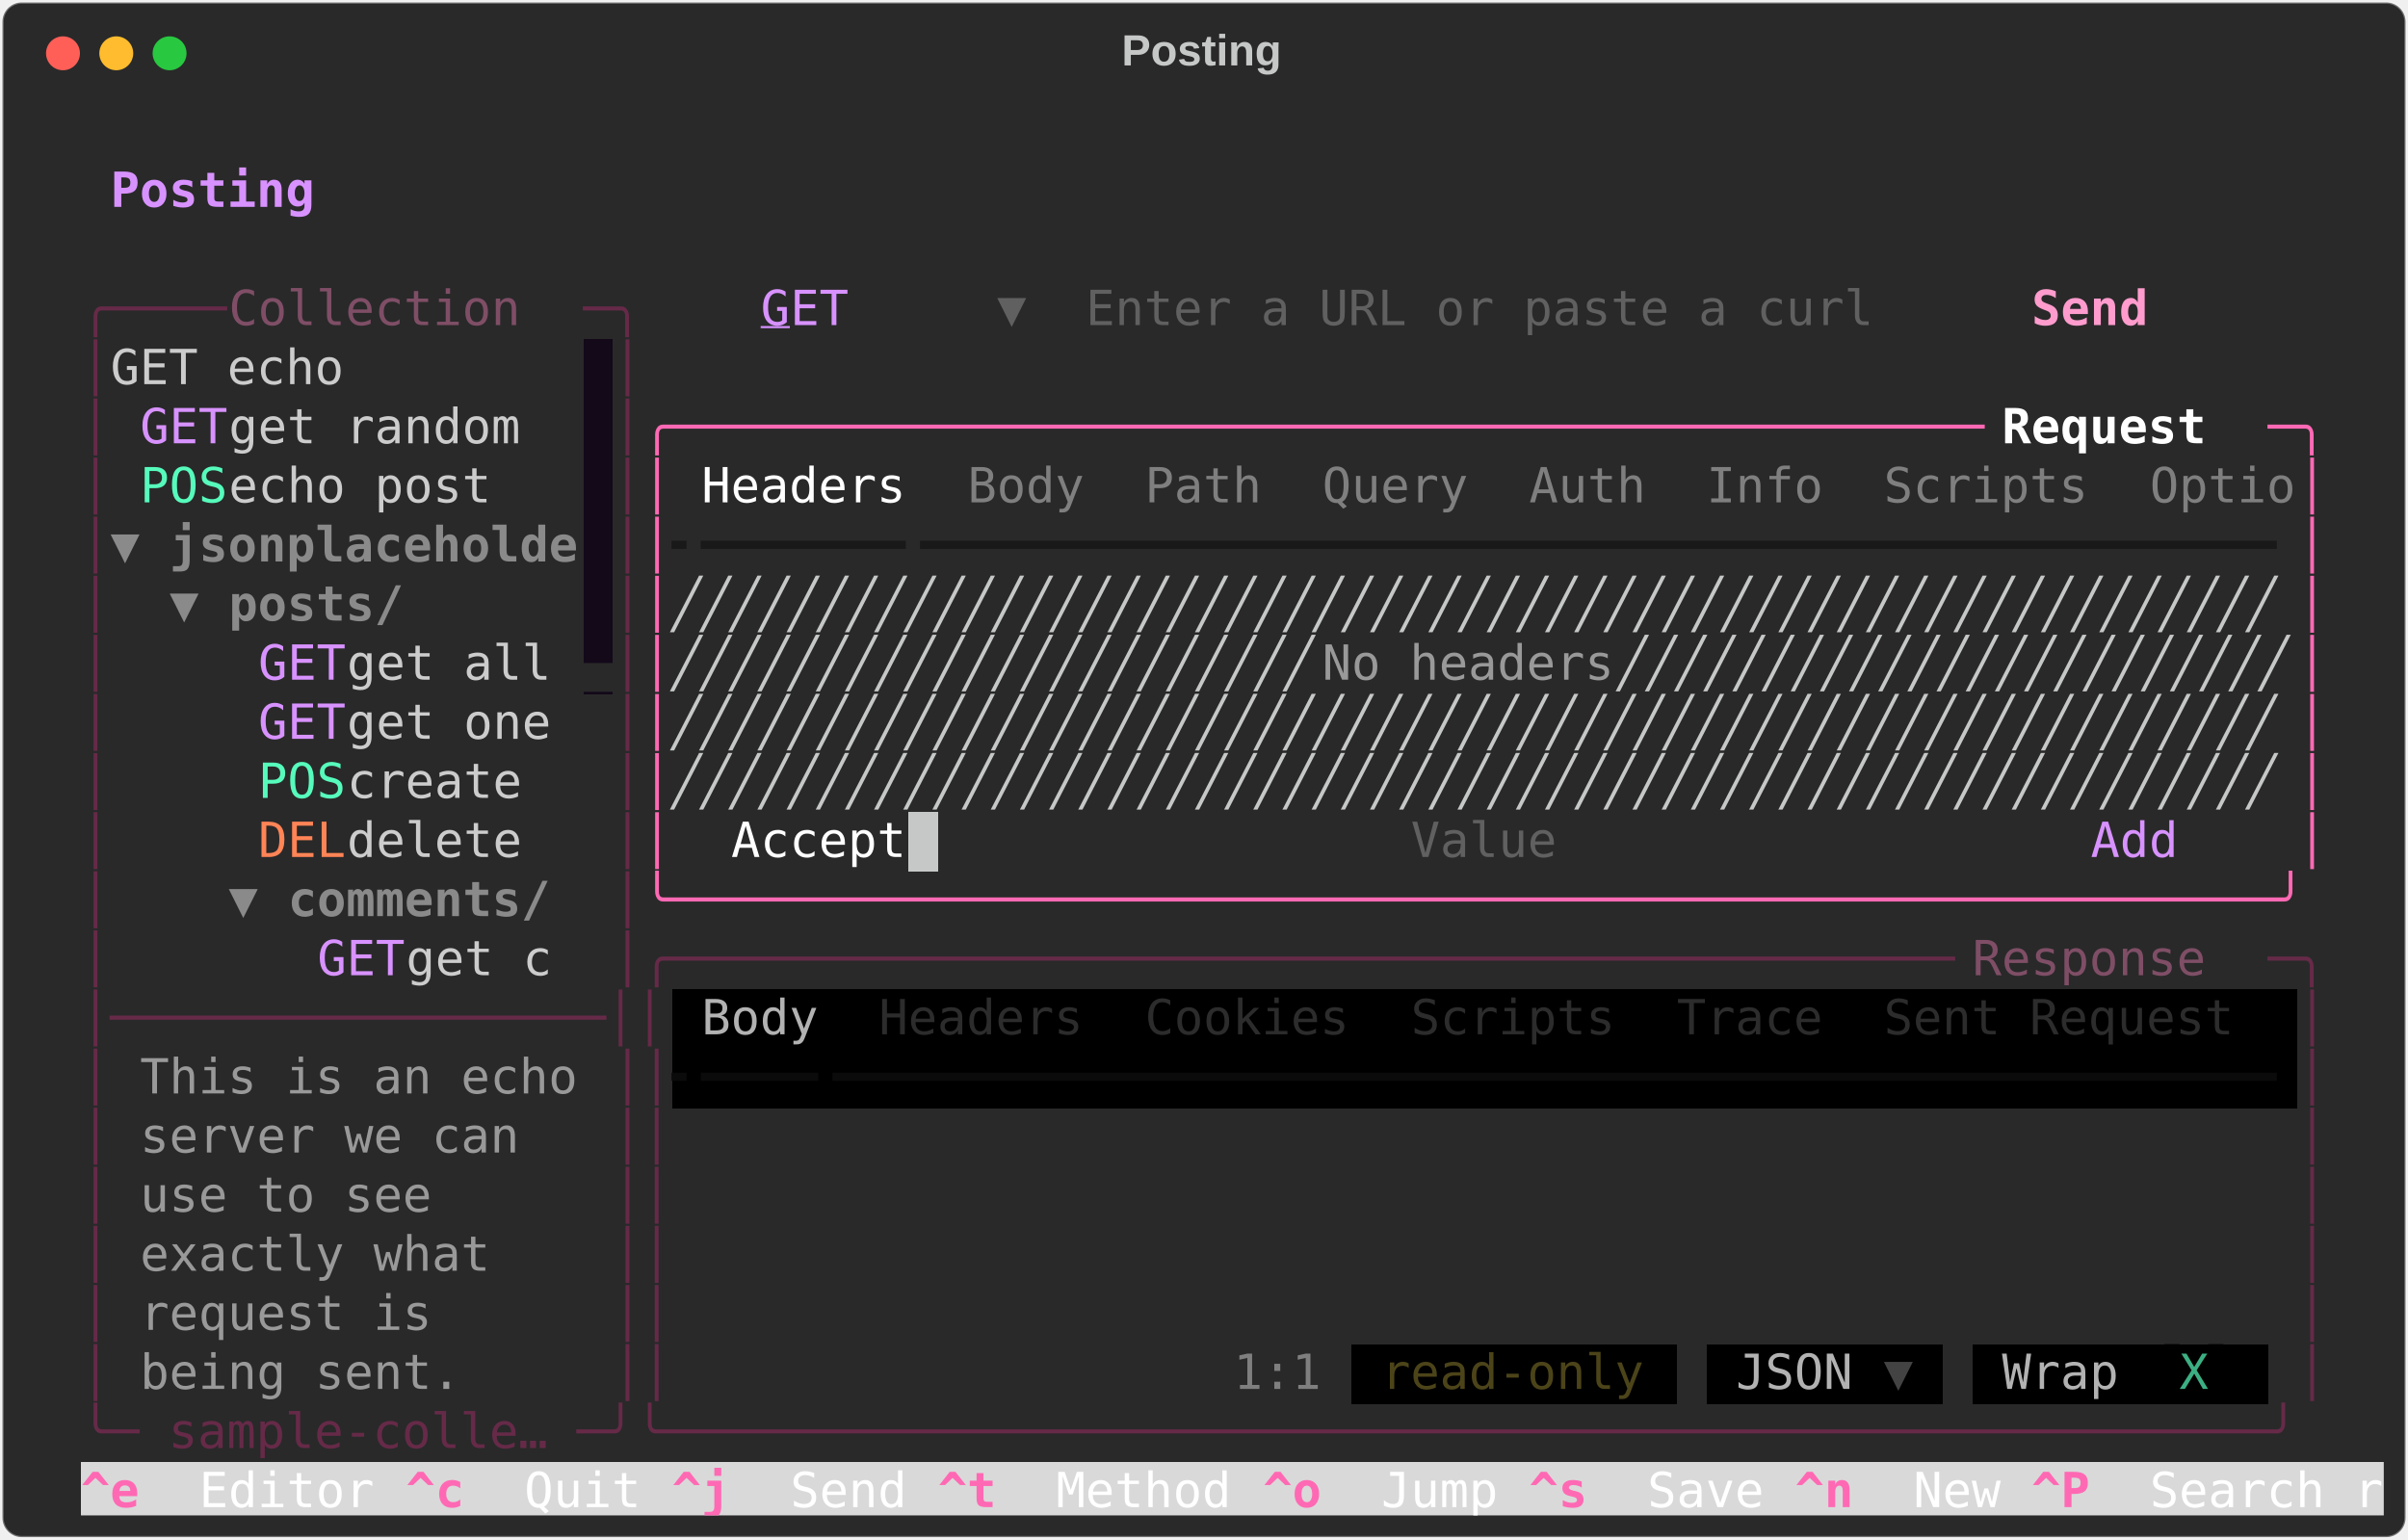
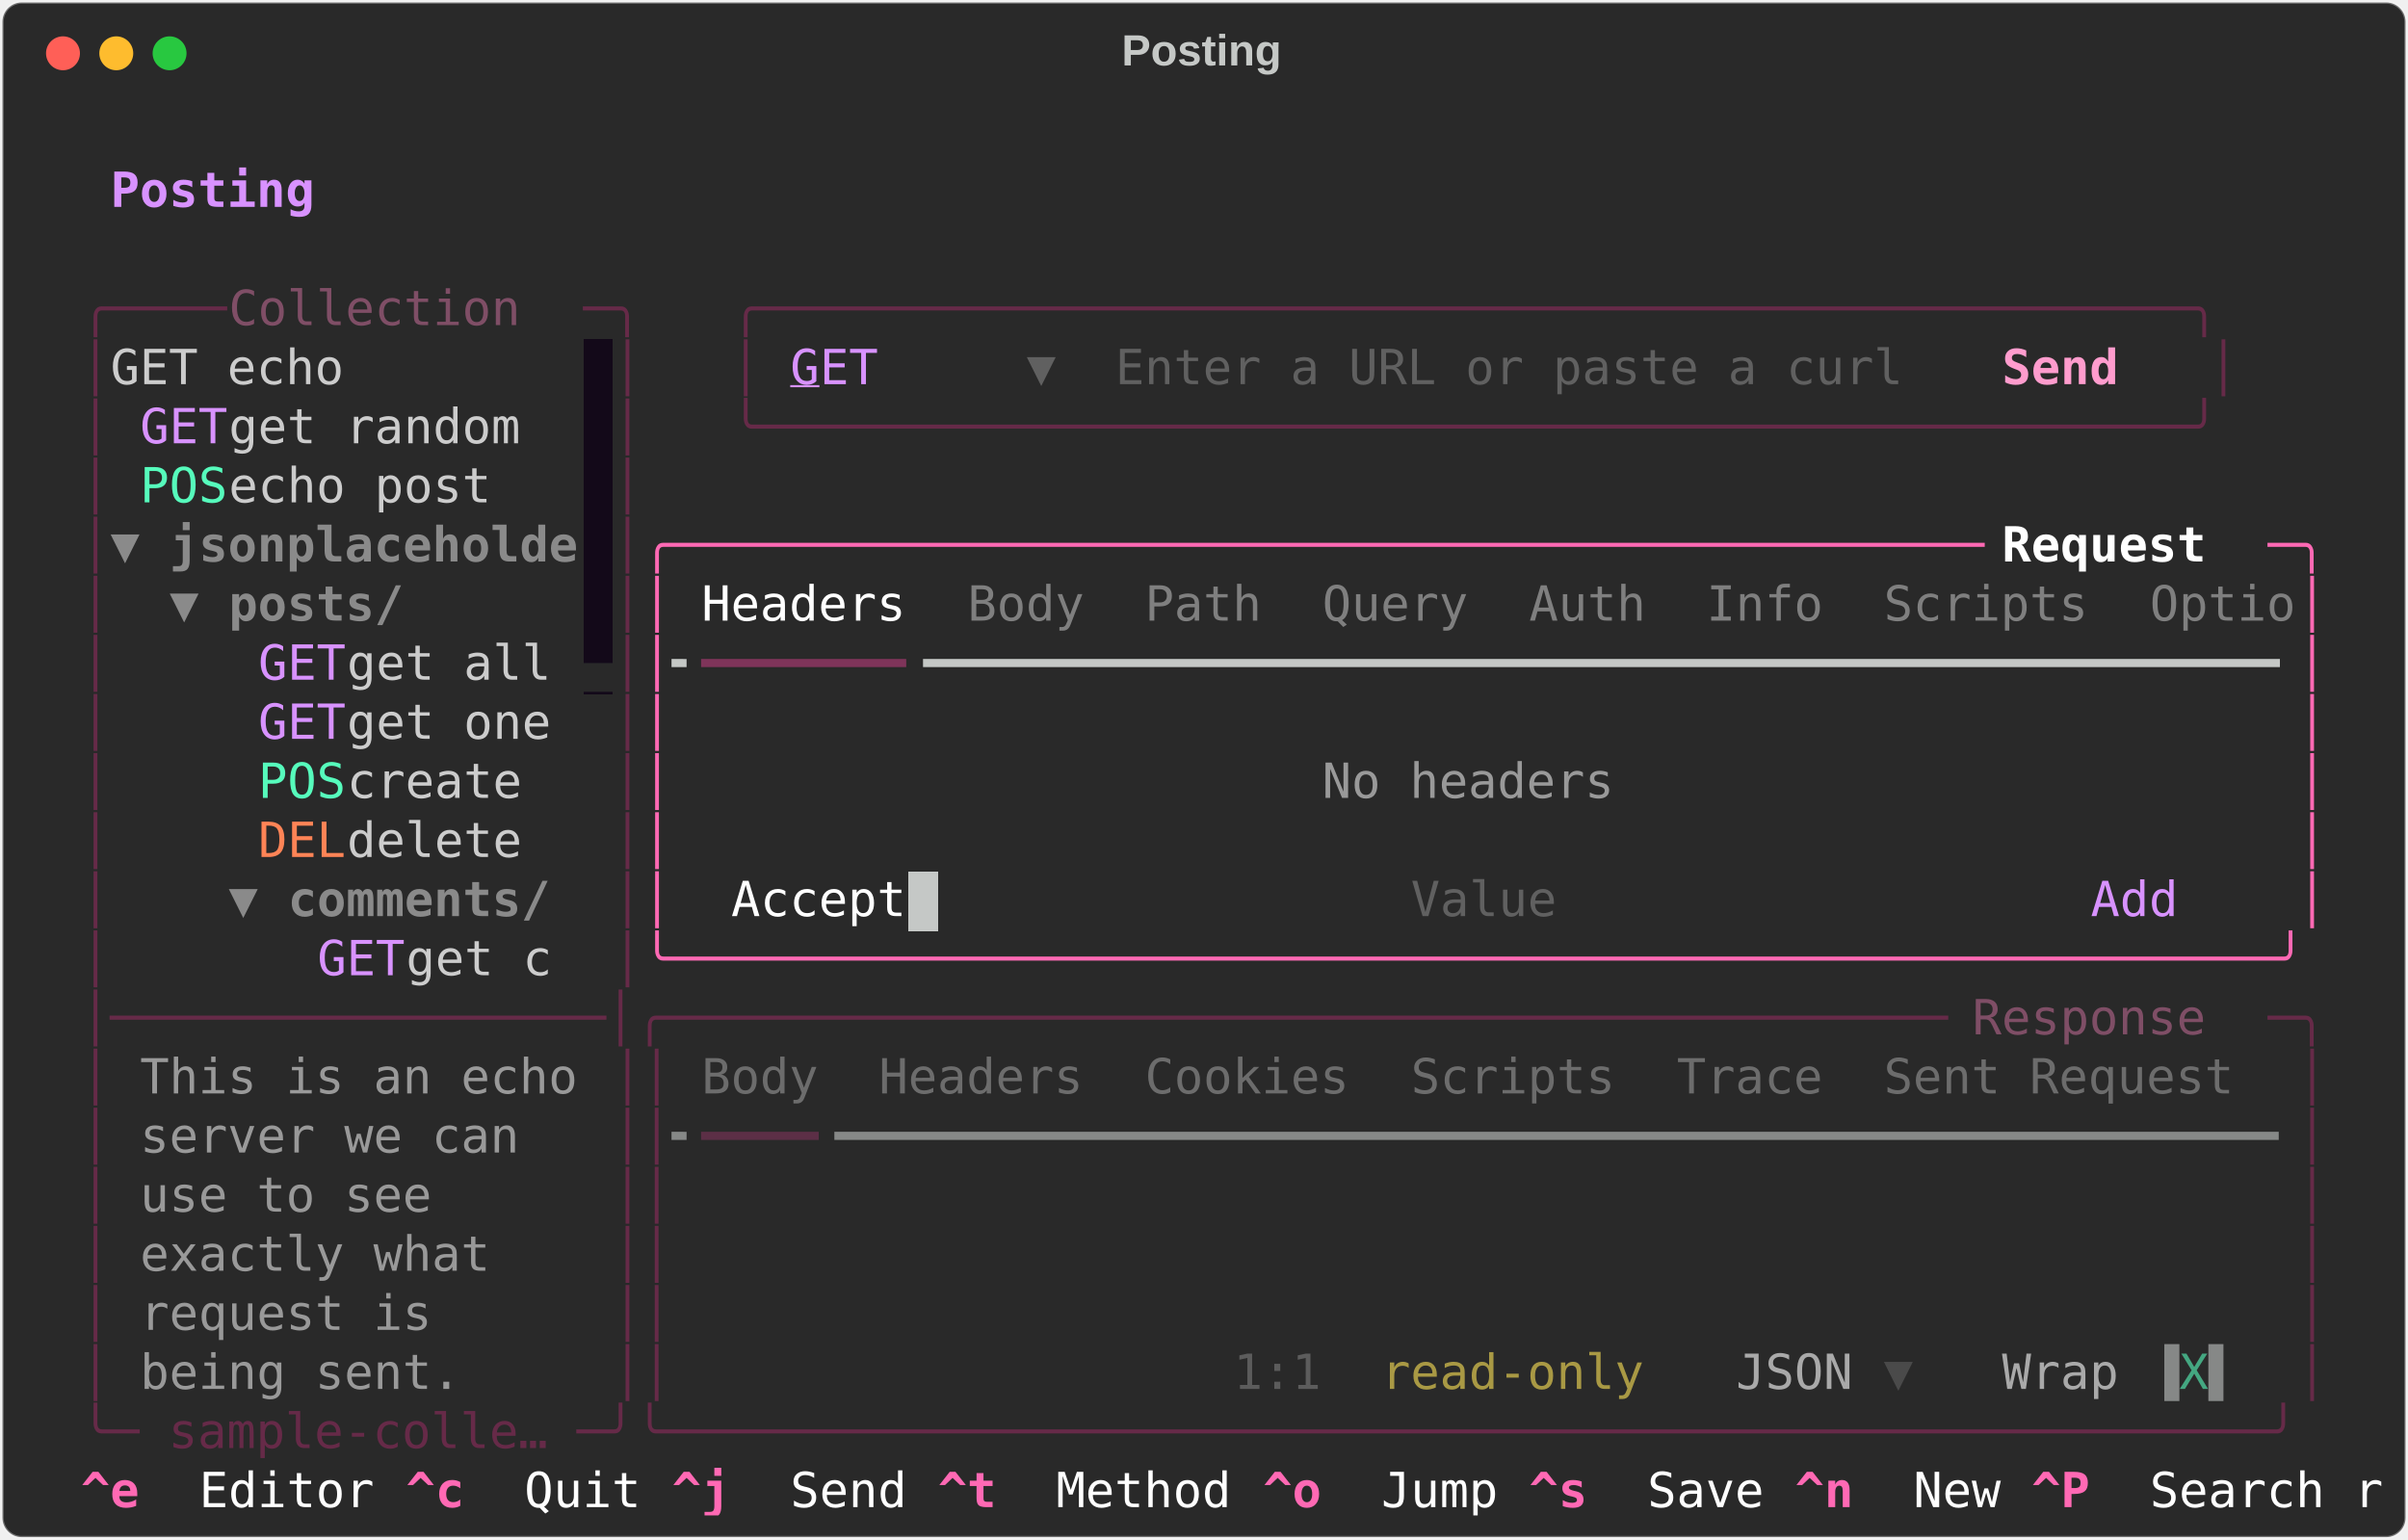
<svg xmlns="http://www.w3.org/2000/svg" class="rich-terminal" viewBox="0 0 994 635.6">
  <style>

    @font-face {
        font-family: "Fira Code";
        src: local("FiraCode-Regular"),
                url("https://cdnjs.cloudflare.com/ajax/libs/firacode/6.2.0/woff2/FiraCode-Regular.woff2") format("woff2"),
                url("https://cdnjs.cloudflare.com/ajax/libs/firacode/6.2.0/woff/FiraCode-Regular.woff") format("woff");
        font-style: normal;
        font-weight: 400;
    }
    @font-face {
        font-family: "Fira Code";
        src: local("FiraCode-Bold"),
                url("https://cdnjs.cloudflare.com/ajax/libs/firacode/6.2.0/woff2/FiraCode-Bold.woff2") format("woff2"),
                url("https://cdnjs.cloudflare.com/ajax/libs/firacode/6.2.0/woff/FiraCode-Bold.woff") format("woff");
        font-style: bold;
        font-weight: 700;
    }

    .terminal-matrix {
        font-family: Fira Code, monospace;
        font-size: 20px;
        line-height: 24.4px;
        font-variant-east-asian: full-width;
    }

    .terminal-title {
        font-size: 18px;
        font-weight: bold;
        font-family: arial;
    }

    .terminal-r1 { fill: #c5c8c6 }
.terminal-r2 { fill: #d892ff;font-weight: bold }
.terminal-r3 { fill: #662a48 }
.terminal-r4 { fill: #7f4e66 }
- .terminal-r5 { fill: #d892ff;text-decoration: underline; }
- .terminal-r6 { fill: #d892ff }
- .terminal-r7 { fill: #606060 }
- .terminal-r8 { fill: #ffffff }
- .terminal-r9 { fill: #ff9ccd;font-weight: bold }
- .terminal-r10 { fill: #cccccc }
- .terminal-r11 { fill: #292929 }
+ .terminal-r5 { fill: #cccccc }
+ .terminal-r6 { fill: #292929 }
+ .terminal-r7 { fill: #d892ff;text-decoration: underline; }
+ .terminal-r8 { fill: #d892ff }
+ .terminal-r9 { fill: #606060 }
+ .terminal-r10 { fill: #ff9ccd;font-weight: bold }
+ .terminal-r11 { fill: #56fbbc }
.terminal-r12 { fill: #999999 }
- .terminal-r13 { fill: #ff69b4 }
- .terminal-r14 { fill: #ffffff;font-weight: bold }
- .terminal-r15 { fill: #56fbbc }
- .terminal-r16 { fill: #7f7f7f }
- .terminal-r17 { fill: #8a8a8a }
- .terminal-r18 { fill: #8a8a8a;font-weight: bold }
- .terminal-r19 { fill: #191919 }
+ .terminal-r13 { fill: #8a8a8a }
+ .terminal-r14 { fill: #8a8a8a;font-weight: bold }
+ .terminal-r15 { fill: #ff69b4 }
+ .terminal-r16 { fill: #ffffff;font-weight: bold }
+ .terminal-r17 { fill: #ffffff }
+ .terminal-r18 { fill: #7f7f7f }
+ .terminal-r19 { fill: #7f345a }
.terminal-r20 { fill: #ff8456 }
- .terminal-r21 { fill: #b2b2b2 }
- .terminal-r22 { fill: #2c2c2c }
- .terminal-r23 { fill: #0b0b0b }
- .terminal-r24 { fill: #4c4419 }
- .terminal-r25 { fill: #434343 }
- .terminal-r26 { fill: #000000 }
- .terminal-r27 { fill: #3caf83 }
- .terminal-r28 { fill: #ff69b4;font-weight: bold }
+ .terminal-r21 { fill: #6c6c6c }
+ .terminal-r22 { fill: #868887 }
+ .terminal-r23 { fill: #5c2f46 }
+ .terminal-r24 { fill: #5c5c5c }
+ .terminal-r25 { fill: #a99944 }
+ .terminal-r26 { fill: #a9a9a9 }
+ .terminal-r27 { fill: #4a4a4a }
+ .terminal-r28 { fill: #44a781 }
+ .terminal-r29 { fill: #ff69b4;font-weight: bold }
    </style>
  <defs>
    <clipPath id="terminal-clip-terminal">
      <rect x="0" y="0" width="975.0" height="584.6" />
    </clipPath>
    <clipPath id="terminal-line-0">
      <rect x="0" y="1.5" width="976" height="24.65" />
    </clipPath>
    <clipPath id="terminal-line-1">
      <rect x="0" y="25.9" width="976" height="24.65" />
    </clipPath>
    <clipPath id="terminal-line-2">
      <rect x="0" y="50.3" width="976" height="24.65" />
    </clipPath>
    <clipPath id="terminal-line-3">
      <rect x="0" y="74.7" width="976" height="24.65" />
    </clipPath>
    <clipPath id="terminal-line-4">
      <rect x="0" y="99.1" width="976" height="24.65" />
    </clipPath>
    <clipPath id="terminal-line-5">
      <rect x="0" y="123.5" width="976" height="24.65" />
    </clipPath>
    <clipPath id="terminal-line-6">
      <rect x="0" y="147.9" width="976" height="24.65" />
    </clipPath>
    <clipPath id="terminal-line-7">
      <rect x="0" y="172.3" width="976" height="24.65" />
    </clipPath>
    <clipPath id="terminal-line-8">
      <rect x="0" y="196.7" width="976" height="24.65" />
    </clipPath>
    <clipPath id="terminal-line-9">
      <rect x="0" y="221.1" width="976" height="24.65" />
    </clipPath>
    <clipPath id="terminal-line-10">
      <rect x="0" y="245.5" width="976" height="24.65" />
    </clipPath>
    <clipPath id="terminal-line-11">
      <rect x="0" y="269.9" width="976" height="24.65" />
    </clipPath>
    <clipPath id="terminal-line-12">
      <rect x="0" y="294.3" width="976" height="24.65" />
    </clipPath>
    <clipPath id="terminal-line-13">
      <rect x="0" y="318.7" width="976" height="24.65" />
    </clipPath>
    <clipPath id="terminal-line-14">
      <rect x="0" y="343.1" width="976" height="24.65" />
    </clipPath>
    <clipPath id="terminal-line-15">
      <rect x="0" y="367.5" width="976" height="24.65" />
    </clipPath>
    <clipPath id="terminal-line-16">
      <rect x="0" y="391.9" width="976" height="24.65" />
    </clipPath>
    <clipPath id="terminal-line-17">
      <rect x="0" y="416.3" width="976" height="24.65" />
    </clipPath>
    <clipPath id="terminal-line-18">
      <rect x="0" y="440.7" width="976" height="24.65" />
    </clipPath>
    <clipPath id="terminal-line-19">
      <rect x="0" y="465.1" width="976" height="24.65" />
    </clipPath>
    <clipPath id="terminal-line-20">
      <rect x="0" y="489.5" width="976" height="24.65" />
    </clipPath>
    <clipPath id="terminal-line-21">
      <rect x="0" y="513.9" width="976" height="24.65" />
    </clipPath>
    <clipPath id="terminal-line-22">
      <rect x="0" y="538.3" width="976" height="24.65" />
    </clipPath>
  </defs>
  <rect fill="#292929" stroke="rgba(255,255,255,0.35)" stroke-width="1" x="1" y="1" width="992" height="633.6" rx="8" />
  <text class="terminal-title" fill="#c5c8c6" text-anchor="middle" x="496" y="27">Posting</text>
  <g transform="translate(26,22)">
    <circle cx="0" cy="0" r="7" fill="#ff5f57" />
    <circle cx="22" cy="0" r="7" fill="#febc2e" />
    <circle cx="44" cy="0" r="7" fill="#28c840" />
  </g>
  <g transform="translate(9, 41)" clip-path="url(#terminal-clip-terminal)">
    <rect fill="#130919" x="231.8" y="99.1" width="12.2" height="24.65" shape-rendering="crispEdges" />
    <rect fill="#130919" x="231.8" y="123.5" width="12.2" height="24.65" shape-rendering="crispEdges" />
    <rect fill="#130919" x="231.8" y="147.9" width="12.2" height="24.65" shape-rendering="crispEdges" />
    <rect fill="#130919" x="231.8" y="172.3" width="12.2" height="24.65" shape-rendering="crispEdges" />
    <rect fill="#130919" x="231.8" y="196.7" width="12.2" height="24.65" shape-rendering="crispEdges" />
    <rect fill="#130919" x="231.8" y="221.1" width="12.2" height="24.65" shape-rendering="crispEdges" />
-     <rect fill="#c5c8c6" x="366" y="294.3" width="12.2" height="24.65" shape-rendering="crispEdges" />
-     <rect fill="#000000" x="268.4" y="367.5" width="12.2" height="24.65" shape-rendering="crispEdges" />
-     <rect fill="#000000" x="280.6" y="367.5" width="48.8" height="24.65" shape-rendering="crispEdges" />
-     <rect fill="#000000" x="329.4" y="367.5" width="24.4" height="24.65" shape-rendering="crispEdges" />
-     <rect fill="#000000" x="353.8" y="367.5" width="85.4" height="24.65" shape-rendering="crispEdges" />
-     <rect fill="#000000" x="439.2" y="367.5" width="24.4" height="24.65" shape-rendering="crispEdges" />
-     <rect fill="#000000" x="463.6" y="367.5" width="85.4" height="24.65" shape-rendering="crispEdges" />
-     <rect fill="#000000" x="549" y="367.5" width="24.4" height="24.65" shape-rendering="crispEdges" />
-     <rect fill="#000000" x="573.4" y="367.5" width="85.4" height="24.65" shape-rendering="crispEdges" />
-     <rect fill="#000000" x="658.8" y="367.5" width="24.4" height="24.65" shape-rendering="crispEdges" />
-     <rect fill="#000000" x="683.2" y="367.5" width="61" height="24.65" shape-rendering="crispEdges" />
-     <rect fill="#000000" x="744.2" y="367.5" width="24.4" height="24.65" shape-rendering="crispEdges" />
-     <rect fill="#000000" x="768.6" y="367.5" width="146.4" height="24.65" shape-rendering="crispEdges" />
-     <rect fill="#000000" x="915" y="367.5" width="24.4" height="24.65" shape-rendering="crispEdges" />
-     <rect fill="#000000" x="268.4" y="391.9" width="671" height="24.65" shape-rendering="crispEdges" />
-     <rect fill="#000000" x="549" y="513.9" width="12.2" height="24.65" shape-rendering="crispEdges" />
-     <rect fill="#000000" x="561.2" y="513.9" width="109.8" height="24.65" shape-rendering="crispEdges" />
-     <rect fill="#000000" x="671" y="513.9" width="12.2" height="24.65" shape-rendering="crispEdges" />
-     <rect fill="#000000" x="695.4" y="513.9" width="12.2" height="24.65" shape-rendering="crispEdges" />
-     <rect fill="#000000" x="707.6" y="513.9" width="48.8" height="24.65" shape-rendering="crispEdges" />
-     <rect fill="#000000" x="756.4" y="513.9" width="12.2" height="24.65" shape-rendering="crispEdges" />
-     <rect fill="#000000" x="768.6" y="513.9" width="12.2" height="24.65" shape-rendering="crispEdges" />
-     <rect fill="#000000" x="780.8" y="513.9" width="12.2" height="24.65" shape-rendering="crispEdges" />
-     <rect fill="#000000" x="805.2" y="513.9" width="12.2" height="24.65" shape-rendering="crispEdges" />
-     <rect fill="#000000" x="817.4" y="513.9" width="48.8" height="24.65" shape-rendering="crispEdges" />
-     <rect fill="#000000" x="866.2" y="513.9" width="12.2" height="24.65" shape-rendering="crispEdges" />
-     <rect fill="#000000" x="878.4" y="513.9" width="12.2" height="24.65" shape-rendering="crispEdges" />
-     <rect fill="#000000" x="890.6" y="513.9" width="12.2" height="24.65" shape-rendering="crispEdges" />
-     <rect fill="#000000" x="902.8" y="513.9" width="12.2" height="24.65" shape-rendering="crispEdges" />
-     <rect fill="#000000" x="915" y="513.9" width="12.2" height="24.65" shape-rendering="crispEdges" />
-     <rect fill="#d9d9d9" x="24.4" y="562.7" width="48.8" height="24.65" shape-rendering="crispEdges" />
-     <rect fill="#d9d9d9" x="73.2" y="562.7" width="85.4" height="24.65" shape-rendering="crispEdges" />
-     <rect fill="#d9d9d9" x="158.6" y="562.7" width="48.8" height="24.65" shape-rendering="crispEdges" />
-     <rect fill="#d9d9d9" x="207.4" y="562.7" width="61" height="24.65" shape-rendering="crispEdges" />
-     <rect fill="#d9d9d9" x="268.4" y="562.7" width="48.8" height="24.65" shape-rendering="crispEdges" />
-     <rect fill="#d9d9d9" x="317.2" y="562.7" width="61" height="24.65" shape-rendering="crispEdges" />
-     <rect fill="#d9d9d9" x="378.2" y="562.7" width="48.8" height="24.65" shape-rendering="crispEdges" />
-     <rect fill="#d9d9d9" x="427" y="562.7" width="85.4" height="24.65" shape-rendering="crispEdges" />
-     <rect fill="#d9d9d9" x="512.4" y="562.7" width="48.8" height="24.65" shape-rendering="crispEdges" />
-     <rect fill="#d9d9d9" x="561.2" y="562.7" width="61" height="24.65" shape-rendering="crispEdges" />
-     <rect fill="#d9d9d9" x="622.2" y="562.7" width="48.8" height="24.65" shape-rendering="crispEdges" />
-     <rect fill="#d9d9d9" x="671" y="562.7" width="61" height="24.65" shape-rendering="crispEdges" />
-     <rect fill="#d9d9d9" x="732" y="562.7" width="48.8" height="24.65" shape-rendering="crispEdges" />
-     <rect fill="#d9d9d9" x="780.8" y="562.7" width="48.8" height="24.65" shape-rendering="crispEdges" />
-     <rect fill="#d9d9d9" x="829.6" y="562.7" width="48.8" height="24.65" shape-rendering="crispEdges" />
-     <rect fill="#d9d9d9" x="878.4" y="562.7" width="97.6" height="24.65" shape-rendering="crispEdges" />
+     <rect fill="#c5c8c6" x="366" y="318.7" width="12.2" height="24.65" shape-rendering="crispEdges" />
    <g class="terminal-matrix">
      <text class="terminal-r1" x="976" y="20" textLength="12.2" clip-path="url(#terminal-line-0)">
</text>
      <text class="terminal-r2" x="36.6" y="44.4" textLength="85.4" clip-path="url(#terminal-line-1)">Posting</text>
      <text class="terminal-r1" x="976" y="44.4" textLength="12.2" clip-path="url(#terminal-line-1)">
</text>
      <text class="terminal-r1" x="976" y="68.8" textLength="12.2" clip-path="url(#terminal-line-2)">
</text>
      <text class="terminal-r3" x="24.4" y="93.2" textLength="61" clip-path="url(#terminal-line-3)">╭────</text>
      <text class="terminal-r4" x="85.4" y="93.2" textLength="146.4" clip-path="url(#terminal-line-3)"> Collection </text>
      <text class="terminal-r3" x="231.8" y="93.2" textLength="24.4" clip-path="url(#terminal-line-3)">─╮</text>
-       <text class="terminal-r5" x="305" y="93.2" textLength="12.2" clip-path="url(#terminal-line-3)">G</text>
-       <text class="terminal-r6" x="317.2" y="93.2" textLength="24.4" clip-path="url(#terminal-line-3)">ET</text>
-       <text class="terminal-r7" x="402.6" y="93.2" textLength="12.2" clip-path="url(#terminal-line-3)">▼</text>
-       <text class="terminal-r7" x="439.2" y="93.2" textLength="341.6" clip-path="url(#terminal-line-3)">Enter a URL or paste a curl </text>
-       <text class="terminal-r9" x="829.6" y="93.2" textLength="73.2" clip-path="url(#terminal-line-3)"> Send </text>
+       <text class="terminal-r3" x="292.8" y="93.2" textLength="622.2" clip-path="url(#terminal-line-3)">╭─────────────────────────────────────────────────╮</text>
      <text class="terminal-r1" x="976" y="93.2" textLength="12.2" clip-path="url(#terminal-line-3)">
</text>
      <text class="terminal-r3" x="24.4" y="117.6" textLength="12.2" clip-path="url(#terminal-line-4)">│</text>
-       <text class="terminal-r10" x="36.6" y="117.6" textLength="109.8" clip-path="url(#terminal-line-4)"> GET echo</text>
+       <text class="terminal-r5" x="36.6" y="117.6" textLength="109.8" clip-path="url(#terminal-line-4)"> GET echo</text>
      <text class="terminal-r3" x="244" y="117.6" textLength="12.2" clip-path="url(#terminal-line-4)">│</text>
+       <text class="terminal-r3" x="292.8" y="117.6" textLength="12.2" clip-path="url(#terminal-line-4)">│</text>
+       <text class="terminal-r7" x="317.2" y="117.6" textLength="12.2" clip-path="url(#terminal-line-4)">G</text>
+       <text class="terminal-r8" x="329.4" y="117.6" textLength="24.4" clip-path="url(#terminal-line-4)">ET</text>
+       <text class="terminal-r9" x="414.8" y="117.6" textLength="12.2" clip-path="url(#terminal-line-4)">▼</text>
+       <text class="terminal-r9" x="451.4" y="117.6" textLength="341.6" clip-path="url(#terminal-line-4)">Enter a URL or paste a curl </text>
+       <text class="terminal-r10" x="817.4" y="117.6" textLength="73.2" clip-path="url(#terminal-line-4)"> Send </text>
+       <text class="terminal-r3" x="902.8" y="117.6" textLength="12.2" clip-path="url(#terminal-line-4)">│</text>
      <text class="terminal-r1" x="976" y="117.6" textLength="12.2" clip-path="url(#terminal-line-4)">
</text>
      <text class="terminal-r3" x="24.4" y="142" textLength="12.2" clip-path="url(#terminal-line-5)">│</text>
-       <text class="terminal-r6" x="48.8" y="142" textLength="36.6" clip-path="url(#terminal-line-5)">GET</text>
-       <text class="terminal-r10" x="85.4" y="142" textLength="146.4" clip-path="url(#terminal-line-5)"> get random </text>
+       <text class="terminal-r8" x="48.8" y="142" textLength="36.6" clip-path="url(#terminal-line-5)">GET</text>
+       <text class="terminal-r5" x="85.4" y="142" textLength="146.4" clip-path="url(#terminal-line-5)"> get random </text>
      <text class="terminal-r3" x="244" y="142" textLength="12.2" clip-path="url(#terminal-line-5)">│</text>
-       <text class="terminal-r13" x="256.2" y="142" textLength="561.2" clip-path="url(#terminal-line-5)">╭─────────────────────────────────────────────</text>
-       <text class="terminal-r14" x="817.4" y="142" textLength="109.8" clip-path="url(#terminal-line-5)"> Request </text>
-       <text class="terminal-r13" x="927.2" y="142" textLength="24.4" clip-path="url(#terminal-line-5)">─╮</text>
+       <text class="terminal-r3" x="292.8" y="142" textLength="622.2" clip-path="url(#terminal-line-5)">╰─────────────────────────────────────────────────╯</text>
      <text class="terminal-r1" x="976" y="142" textLength="12.2" clip-path="url(#terminal-line-5)">
</text>
      <text class="terminal-r3" x="24.4" y="166.4" textLength="12.2" clip-path="url(#terminal-line-6)">│</text>
-       <text class="terminal-r15" x="48.8" y="166.4" textLength="36.6" clip-path="url(#terminal-line-6)">POS</text>
-       <text class="terminal-r10" x="85.4" y="166.4" textLength="122" clip-path="url(#terminal-line-6)"> echo post</text>
+       <text class="terminal-r11" x="48.8" y="166.4" textLength="36.6" clip-path="url(#terminal-line-6)">POS</text>
+       <text class="terminal-r5" x="85.4" y="166.4" textLength="122" clip-path="url(#terminal-line-6)"> echo post</text>
      <text class="terminal-r3" x="244" y="166.4" textLength="12.2" clip-path="url(#terminal-line-6)">│</text>
-       <text class="terminal-r13" x="256.2" y="166.4" textLength="12.2" clip-path="url(#terminal-line-6)">│</text>
-       <text class="terminal-r8" x="280.6" y="166.4" textLength="85.4" clip-path="url(#terminal-line-6)">Headers</text>
-       <text class="terminal-r16" x="390.4" y="166.4" textLength="48.8" clip-path="url(#terminal-line-6)">Body</text>
-       <text class="terminal-r16" x="463.6" y="166.4" textLength="48.8" clip-path="url(#terminal-line-6)">Path</text>
-       <text class="terminal-r16" x="536.8" y="166.4" textLength="61" clip-path="url(#terminal-line-6)">Query</text>
-       <text class="terminal-r16" x="622.2" y="166.4" textLength="48.8" clip-path="url(#terminal-line-6)">Auth</text>
-       <text class="terminal-r16" x="695.4" y="166.4" textLength="48.8" clip-path="url(#terminal-line-6)">Info</text>
-       <text class="terminal-r16" x="768.6" y="166.4" textLength="85.4" clip-path="url(#terminal-line-6)">Scripts</text>
-       <text class="terminal-r16" x="878.4" y="166.4" textLength="61" clip-path="url(#terminal-line-6)">Optio</text>
-       <text class="terminal-r13" x="939.4" y="166.4" textLength="12.2" clip-path="url(#terminal-line-6)">│</text>
      <text class="terminal-r1" x="976" y="166.4" textLength="12.2" clip-path="url(#terminal-line-6)">
</text>
      <text class="terminal-r3" x="24.4" y="190.8" textLength="12.2" clip-path="url(#terminal-line-7)">│</text>
-       <text class="terminal-r17" x="36.6" y="190.8" textLength="24.4" clip-path="url(#terminal-line-7)">▼ </text>
-       <text class="terminal-r18" x="61" y="190.8" textLength="170.8" clip-path="url(#terminal-line-7)">jsonplaceholde</text>
+       <text class="terminal-r13" x="36.6" y="190.8" textLength="24.4" clip-path="url(#terminal-line-7)">▼ </text>
+       <text class="terminal-r14" x="61" y="190.8" textLength="170.8" clip-path="url(#terminal-line-7)">jsonplaceholde</text>
      <text class="terminal-r3" x="244" y="190.8" textLength="12.2" clip-path="url(#terminal-line-7)">│</text>
-       <text class="terminal-r13" x="256.2" y="190.8" textLength="12.2" clip-path="url(#terminal-line-7)">│</text>
-       <text class="terminal-r19" x="268.4" y="190.8" textLength="671" clip-path="url(#terminal-line-7)">╸━━━━━━━╺━━━━━━━━━━━━━━━━━━━━━━━━━━━━━━━━━━━━━━━━━━━━━━</text>
-       <text class="terminal-r13" x="939.4" y="190.8" textLength="12.2" clip-path="url(#terminal-line-7)">│</text>
+       <text class="terminal-r15" x="256.2" y="190.8" textLength="561.2" clip-path="url(#terminal-line-7)">╭─────────────────────────────────────────────</text>
+       <text class="terminal-r16" x="817.4" y="190.8" textLength="109.8" clip-path="url(#terminal-line-7)"> Request </text>
+       <text class="terminal-r15" x="927.2" y="190.8" textLength="24.4" clip-path="url(#terminal-line-7)">─╮</text>
      <text class="terminal-r1" x="976" y="190.8" textLength="12.2" clip-path="url(#terminal-line-7)">
</text>
      <text class="terminal-r3" x="24.4" y="215.2" textLength="12.2" clip-path="url(#terminal-line-8)">│</text>
-       <text class="terminal-r17" x="61" y="215.2" textLength="24.4" clip-path="url(#terminal-line-8)">▼ </text>
-       <text class="terminal-r18" x="85.4" y="215.2" textLength="73.2" clip-path="url(#terminal-line-8)">posts/</text>
+       <text class="terminal-r13" x="61" y="215.2" textLength="24.4" clip-path="url(#terminal-line-8)">▼ </text>
+       <text class="terminal-r14" x="85.4" y="215.2" textLength="73.2" clip-path="url(#terminal-line-8)">posts/</text>
      <text class="terminal-r3" x="244" y="215.2" textLength="12.2" clip-path="url(#terminal-line-8)">│</text>
-       <text class="terminal-r13" x="256.2" y="215.2" textLength="12.2" clip-path="url(#terminal-line-8)">│</text>
-       <text class="terminal-r1" x="268.4" y="215.2" textLength="671" clip-path="url(#terminal-line-8)">╱╱╱╱╱╱╱╱╱╱╱╱╱╱╱╱╱╱╱╱╱╱╱╱╱╱╱╱╱╱╱╱╱╱╱╱╱╱╱╱╱╱╱╱╱╱╱╱╱╱╱╱╱╱╱</text>
-       <text class="terminal-r13" x="939.4" y="215.2" textLength="12.2" clip-path="url(#terminal-line-8)">│</text>
+       <text class="terminal-r15" x="256.2" y="215.2" textLength="12.2" clip-path="url(#terminal-line-8)">│</text>
+       <text class="terminal-r17" x="280.6" y="215.2" textLength="85.4" clip-path="url(#terminal-line-8)">Headers</text>
+       <text class="terminal-r18" x="390.4" y="215.2" textLength="48.8" clip-path="url(#terminal-line-8)">Body</text>
+       <text class="terminal-r18" x="463.6" y="215.2" textLength="48.8" clip-path="url(#terminal-line-8)">Path</text>
+       <text class="terminal-r18" x="536.8" y="215.2" textLength="61" clip-path="url(#terminal-line-8)">Query</text>
+       <text class="terminal-r18" x="622.2" y="215.2" textLength="48.8" clip-path="url(#terminal-line-8)">Auth</text>
+       <text class="terminal-r18" x="695.4" y="215.2" textLength="48.8" clip-path="url(#terminal-line-8)">Info</text>
+       <text class="terminal-r18" x="768.6" y="215.2" textLength="85.4" clip-path="url(#terminal-line-8)">Scripts</text>
+       <text class="terminal-r18" x="878.4" y="215.2" textLength="61" clip-path="url(#terminal-line-8)">Optio</text>
+       <text class="terminal-r15" x="939.4" y="215.2" textLength="12.2" clip-path="url(#terminal-line-8)">│</text>
      <text class="terminal-r1" x="976" y="215.2" textLength="12.2" clip-path="url(#terminal-line-8)">
</text>
      <text class="terminal-r3" x="24.4" y="239.6" textLength="12.2" clip-path="url(#terminal-line-9)">│</text>
-       <text class="terminal-r6" x="97.6" y="239.6" textLength="36.6" clip-path="url(#terminal-line-9)">GET</text>
-       <text class="terminal-r10" x="134.2" y="239.6" textLength="97.6" clip-path="url(#terminal-line-9)"> get all</text>
-       <text class="terminal-r11" x="231.8" y="239.6" textLength="12.2" clip-path="url(#terminal-line-9)">▄</text>
+       <text class="terminal-r8" x="97.6" y="239.6" textLength="36.6" clip-path="url(#terminal-line-9)">GET</text>
+       <text class="terminal-r5" x="134.2" y="239.6" textLength="97.6" clip-path="url(#terminal-line-9)"> get all</text>
+       <text class="terminal-r6" x="231.8" y="239.6" textLength="12.2" clip-path="url(#terminal-line-9)">▄</text>
      <text class="terminal-r3" x="244" y="239.6" textLength="12.2" clip-path="url(#terminal-line-9)">│</text>
-       <text class="terminal-r13" x="256.2" y="239.6" textLength="12.2" clip-path="url(#terminal-line-9)">│</text>
-       <text class="terminal-r1" x="268.4" y="239.6" textLength="268.4" clip-path="url(#terminal-line-9)">╱╱╱╱╱╱╱╱╱╱╱╱╱╱╱╱╱╱╱╱╱╱</text>
-       <text class="terminal-r12" x="536.8" y="239.6" textLength="122" clip-path="url(#terminal-line-9)">No headers</text>
-       <text class="terminal-r1" x="658.8" y="239.6" textLength="280.6" clip-path="url(#terminal-line-9)">╱╱╱╱╱╱╱╱╱╱╱╱╱╱╱╱╱╱╱╱╱╱╱</text>
-       <text class="terminal-r13" x="939.4" y="239.6" textLength="12.2" clip-path="url(#terminal-line-9)">│</text>
+       <text class="terminal-r15" x="256.2" y="239.6" textLength="12.2" clip-path="url(#terminal-line-9)">│</text>
+       <text class="terminal-r1" x="268.4" y="239.6" textLength="12.2" clip-path="url(#terminal-line-9)">╸</text>
+       <text class="terminal-r19" x="280.6" y="239.6" textLength="85.4" clip-path="url(#terminal-line-9)">━━━━━━━</text>
+       <text class="terminal-r1" x="366" y="239.6" textLength="573.4" clip-path="url(#terminal-line-9)">╺━━━━━━━━━━━━━━━━━━━━━━━━━━━━━━━━━━━━━━━━━━━━━━</text>
+       <text class="terminal-r15" x="939.4" y="239.6" textLength="12.2" clip-path="url(#terminal-line-9)">│</text>
      <text class="terminal-r1" x="976" y="239.6" textLength="12.2" clip-path="url(#terminal-line-9)">
</text>
      <text class="terminal-r3" x="24.4" y="264" textLength="12.2" clip-path="url(#terminal-line-10)">│</text>
-       <text class="terminal-r6" x="97.6" y="264" textLength="36.6" clip-path="url(#terminal-line-10)">GET</text>
-       <text class="terminal-r10" x="134.2" y="264" textLength="97.6" clip-path="url(#terminal-line-10)"> get one</text>
+       <text class="terminal-r8" x="97.6" y="264" textLength="36.6" clip-path="url(#terminal-line-10)">GET</text>
+       <text class="terminal-r5" x="134.2" y="264" textLength="97.6" clip-path="url(#terminal-line-10)"> get one</text>
      <text class="terminal-r3" x="244" y="264" textLength="12.2" clip-path="url(#terminal-line-10)">│</text>
-       <text class="terminal-r13" x="256.2" y="264" textLength="12.2" clip-path="url(#terminal-line-10)">│</text>
-       <text class="terminal-r1" x="268.4" y="264" textLength="671" clip-path="url(#terminal-line-10)">╱╱╱╱╱╱╱╱╱╱╱╱╱╱╱╱╱╱╱╱╱╱╱╱╱╱╱╱╱╱╱╱╱╱╱╱╱╱╱╱╱╱╱╱╱╱╱╱╱╱╱╱╱╱╱</text>
-       <text class="terminal-r13" x="939.4" y="264" textLength="12.2" clip-path="url(#terminal-line-10)">│</text>
+       <text class="terminal-r15" x="256.2" y="264" textLength="12.2" clip-path="url(#terminal-line-10)">│</text>
+       <text class="terminal-r15" x="939.4" y="264" textLength="12.2" clip-path="url(#terminal-line-10)">│</text>
      <text class="terminal-r1" x="976" y="264" textLength="12.2" clip-path="url(#terminal-line-10)">
</text>
      <text class="terminal-r3" x="24.4" y="288.4" textLength="12.2" clip-path="url(#terminal-line-11)">│</text>
-       <text class="terminal-r15" x="97.6" y="288.4" textLength="36.6" clip-path="url(#terminal-line-11)">POS</text>
-       <text class="terminal-r10" x="134.2" y="288.4" textLength="85.4" clip-path="url(#terminal-line-11)"> create</text>
+       <text class="terminal-r11" x="97.6" y="288.4" textLength="36.6" clip-path="url(#terminal-line-11)">POS</text>
+       <text class="terminal-r5" x="134.2" y="288.4" textLength="85.4" clip-path="url(#terminal-line-11)"> create</text>
      <text class="terminal-r3" x="244" y="288.4" textLength="12.2" clip-path="url(#terminal-line-11)">│</text>
-       <text class="terminal-r13" x="256.2" y="288.4" textLength="12.2" clip-path="url(#terminal-line-11)">│</text>
-       <text class="terminal-r1" x="268.4" y="288.4" textLength="671" clip-path="url(#terminal-line-11)">╱╱╱╱╱╱╱╱╱╱╱╱╱╱╱╱╱╱╱╱╱╱╱╱╱╱╱╱╱╱╱╱╱╱╱╱╱╱╱╱╱╱╱╱╱╱╱╱╱╱╱╱╱╱╱</text>
-       <text class="terminal-r13" x="939.4" y="288.4" textLength="12.2" clip-path="url(#terminal-line-11)">│</text>
+       <text class="terminal-r15" x="256.2" y="288.4" textLength="12.2" clip-path="url(#terminal-line-11)">│</text>
+       <text class="terminal-r12" x="536.8" y="288.4" textLength="122" clip-path="url(#terminal-line-11)">No headers</text>
+       <text class="terminal-r15" x="939.4" y="288.4" textLength="12.2" clip-path="url(#terminal-line-11)">│</text>
      <text class="terminal-r1" x="976" y="288.4" textLength="12.2" clip-path="url(#terminal-line-11)">
</text>
      <text class="terminal-r3" x="24.4" y="312.8" textLength="12.2" clip-path="url(#terminal-line-12)">│</text>
      <text class="terminal-r20" x="97.6" y="312.8" textLength="36.6" clip-path="url(#terminal-line-12)">DEL</text>
-       <text class="terminal-r10" x="134.2" y="312.8" textLength="97.6" clip-path="url(#terminal-line-12)"> delete </text>
+       <text class="terminal-r5" x="134.2" y="312.8" textLength="97.6" clip-path="url(#terminal-line-12)"> delete </text>
      <text class="terminal-r3" x="244" y="312.8" textLength="12.2" clip-path="url(#terminal-line-12)">│</text>
-       <text class="terminal-r13" x="256.2" y="312.8" textLength="12.2" clip-path="url(#terminal-line-12)">│</text>
-       <text class="terminal-r8" x="292.8" y="312.8" textLength="73.2" clip-path="url(#terminal-line-12)">Accept</text>
-       <text class="terminal-r7" x="573.4" y="312.8" textLength="61" clip-path="url(#terminal-line-12)">Value</text>
-       <text class="terminal-r6" x="854" y="312.8" textLength="61" clip-path="url(#terminal-line-12)"> Add </text>
-       <text class="terminal-r13" x="939.4" y="312.8" textLength="12.2" clip-path="url(#terminal-line-12)">│</text>
+       <text class="terminal-r15" x="256.2" y="312.8" textLength="12.2" clip-path="url(#terminal-line-12)">│</text>
+       <text class="terminal-r15" x="939.4" y="312.8" textLength="12.2" clip-path="url(#terminal-line-12)">│</text>
      <text class="terminal-r1" x="976" y="312.8" textLength="12.2" clip-path="url(#terminal-line-12)">
</text>
      <text class="terminal-r3" x="24.4" y="337.2" textLength="12.2" clip-path="url(#terminal-line-13)">│</text>
-       <text class="terminal-r17" x="85.4" y="337.2" textLength="24.4" clip-path="url(#terminal-line-13)">▼ </text>
-       <text class="terminal-r18" x="109.8" y="337.2" textLength="109.8" clip-path="url(#terminal-line-13)">comments/</text>
+       <text class="terminal-r13" x="85.4" y="337.2" textLength="24.4" clip-path="url(#terminal-line-13)">▼ </text>
+       <text class="terminal-r14" x="109.8" y="337.2" textLength="109.8" clip-path="url(#terminal-line-13)">comments/</text>
      <text class="terminal-r3" x="244" y="337.2" textLength="12.2" clip-path="url(#terminal-line-13)">│</text>
-       <text class="terminal-r13" x="256.2" y="337.2" textLength="695.4" clip-path="url(#terminal-line-13)">╰───────────────────────────────────────────────────────╯</text>
+       <text class="terminal-r15" x="256.2" y="337.2" textLength="12.2" clip-path="url(#terminal-line-13)">│</text>
+       <text class="terminal-r17" x="292.8" y="337.2" textLength="73.2" clip-path="url(#terminal-line-13)">Accept</text>
+       <text class="terminal-r9" x="573.4" y="337.2" textLength="61" clip-path="url(#terminal-line-13)">Value</text>
+       <text class="terminal-r8" x="854" y="337.2" textLength="61" clip-path="url(#terminal-line-13)"> Add </text>
+       <text class="terminal-r15" x="939.4" y="337.2" textLength="12.2" clip-path="url(#terminal-line-13)">│</text>
      <text class="terminal-r1" x="976" y="337.2" textLength="12.2" clip-path="url(#terminal-line-13)">
</text>
      <text class="terminal-r3" x="24.4" y="361.6" textLength="12.2" clip-path="url(#terminal-line-14)">│</text>
-       <text class="terminal-r6" x="122" y="361.6" textLength="36.6" clip-path="url(#terminal-line-14)">GET</text>
-       <text class="terminal-r10" x="158.6" y="361.6" textLength="73.2" clip-path="url(#terminal-line-14)"> get c</text>
-       <text class="terminal-r3" x="244" y="361.6" textLength="561.2" clip-path="url(#terminal-line-14)">│╭────────────────────────────────────────────</text>
-       <text class="terminal-r4" x="805.2" y="361.6" textLength="122" clip-path="url(#terminal-line-14)"> Response </text>
-       <text class="terminal-r3" x="927.2" y="361.6" textLength="24.4" clip-path="url(#terminal-line-14)">─╮</text>
+       <text class="terminal-r8" x="122" y="361.6" textLength="36.6" clip-path="url(#terminal-line-14)">GET</text>
+       <text class="terminal-r5" x="158.6" y="361.6" textLength="73.2" clip-path="url(#terminal-line-14)"> get c</text>
+       <text class="terminal-r3" x="244" y="361.6" textLength="12.2" clip-path="url(#terminal-line-14)">│</text>
+       <text class="terminal-r15" x="256.2" y="361.6" textLength="695.4" clip-path="url(#terminal-line-14)">╰───────────────────────────────────────────────────────╯</text>
      <text class="terminal-r1" x="976" y="361.6" textLength="12.2" clip-path="url(#terminal-line-14)">
</text>
-       <text class="terminal-r3" x="24.4" y="386" textLength="244" clip-path="url(#terminal-line-15)">│─────────────────││</text>
-       <text class="terminal-r21" x="280.6" y="386" textLength="48.8" clip-path="url(#terminal-line-15)">Body</text>
-       <text class="terminal-r22" x="353.8" y="386" textLength="85.4" clip-path="url(#terminal-line-15)">Headers</text>
-       <text class="terminal-r22" x="463.6" y="386" textLength="85.4" clip-path="url(#terminal-line-15)">Cookies</text>
-       <text class="terminal-r22" x="573.4" y="386" textLength="85.4" clip-path="url(#terminal-line-15)">Scripts</text>
-       <text class="terminal-r22" x="683.2" y="386" textLength="61" clip-path="url(#terminal-line-15)">Trace</text>
-       <text class="terminal-r22" x="768.6" y="386" textLength="146.4" clip-path="url(#terminal-line-15)">Sent Request</text>
-       <text class="terminal-r3" x="939.4" y="386" textLength="12.2" clip-path="url(#terminal-line-15)">│</text>
+       <text class="terminal-r3" x="24.4" y="386" textLength="780.8" clip-path="url(#terminal-line-15)">│─────────────────│╭────────────────────────────────────────────</text>
+       <text class="terminal-r4" x="805.2" y="386" textLength="122" clip-path="url(#terminal-line-15)"> Response </text>
+       <text class="terminal-r3" x="927.2" y="386" textLength="24.4" clip-path="url(#terminal-line-15)">─╮</text>
      <text class="terminal-r1" x="976" y="386" textLength="12.2" clip-path="url(#terminal-line-15)">
</text>
      <text class="terminal-r3" x="24.4" y="410.4" textLength="12.2" clip-path="url(#terminal-line-16)">│</text>
      <text class="terminal-r12" x="48.8" y="410.4" textLength="183" clip-path="url(#terminal-line-16)">This is an echo</text>
      <text class="terminal-r3" x="244" y="410.4" textLength="24.4" clip-path="url(#terminal-line-16)">││</text>
-       <text class="terminal-r23" x="268.4" y="410.4" textLength="671" clip-path="url(#terminal-line-16)">╸━━━━╺━━━━━━━━━━━━━━━━━━━━━━━━━━━━━━━━━━━━━━━━━━━━━━━━━</text>
+       <text class="terminal-r21" x="280.6" y="410.4" textLength="48.8" clip-path="url(#terminal-line-16)">Body</text>
+       <text class="terminal-r21" x="353.8" y="410.4" textLength="85.4" clip-path="url(#terminal-line-16)">Headers</text>
+       <text class="terminal-r21" x="463.6" y="410.4" textLength="85.4" clip-path="url(#terminal-line-16)">Cookies</text>
+       <text class="terminal-r21" x="573.4" y="410.4" textLength="85.4" clip-path="url(#terminal-line-16)">Scripts</text>
+       <text class="terminal-r21" x="683.2" y="410.4" textLength="61" clip-path="url(#terminal-line-16)">Trace</text>
+       <text class="terminal-r21" x="768.6" y="410.4" textLength="146.4" clip-path="url(#terminal-line-16)">Sent Request</text>
      <text class="terminal-r3" x="939.4" y="410.4" textLength="12.2" clip-path="url(#terminal-line-16)">│</text>
      <text class="terminal-r1" x="976" y="410.4" textLength="12.2" clip-path="url(#terminal-line-16)">
</text>
      <text class="terminal-r3" x="24.4" y="434.8" textLength="12.2" clip-path="url(#terminal-line-17)">│</text>
      <text class="terminal-r12" x="48.8" y="434.8" textLength="158.6" clip-path="url(#terminal-line-17)">server we can</text>
      <text class="terminal-r3" x="244" y="434.8" textLength="24.4" clip-path="url(#terminal-line-17)">││</text>
+       <text class="terminal-r22" x="268.4" y="434.8" textLength="12.2" clip-path="url(#terminal-line-17)">╸</text>
+       <text class="terminal-r23" x="280.6" y="434.8" textLength="48.8" clip-path="url(#terminal-line-17)">━━━━</text>
+       <text class="terminal-r22" x="329.4" y="434.8" textLength="610" clip-path="url(#terminal-line-17)">╺━━━━━━━━━━━━━━━━━━━━━━━━━━━━━━━━━━━━━━━━━━━━━━━━━</text>
      <text class="terminal-r3" x="939.4" y="434.8" textLength="12.2" clip-path="url(#terminal-line-17)">│</text>
      <text class="terminal-r1" x="976" y="434.8" textLength="12.2" clip-path="url(#terminal-line-17)">
</text>
      <text class="terminal-r3" x="24.4" y="459.2" textLength="12.2" clip-path="url(#terminal-line-18)">│</text>
      <text class="terminal-r12" x="48.8" y="459.2" textLength="122" clip-path="url(#terminal-line-18)">use to see</text>
      <text class="terminal-r3" x="244" y="459.2" textLength="24.4" clip-path="url(#terminal-line-18)">││</text>
      <text class="terminal-r3" x="939.4" y="459.2" textLength="12.2" clip-path="url(#terminal-line-18)">│</text>
      <text class="terminal-r1" x="976" y="459.2" textLength="12.2" clip-path="url(#terminal-line-18)">
</text>
      <text class="terminal-r3" x="24.4" y="483.6" textLength="12.2" clip-path="url(#terminal-line-19)">│</text>
      <text class="terminal-r12" x="48.8" y="483.6" textLength="146.4" clip-path="url(#terminal-line-19)">exactly what</text>
      <text class="terminal-r3" x="244" y="483.6" textLength="24.4" clip-path="url(#terminal-line-19)">││</text>
      <text class="terminal-r3" x="939.4" y="483.6" textLength="12.2" clip-path="url(#terminal-line-19)">│</text>
      <text class="terminal-r1" x="976" y="483.6" textLength="12.2" clip-path="url(#terminal-line-19)">
</text>
      <text class="terminal-r3" x="24.4" y="508" textLength="12.2" clip-path="url(#terminal-line-20)">│</text>
      <text class="terminal-r12" x="48.8" y="508" textLength="122" clip-path="url(#terminal-line-20)">request is</text>
      <text class="terminal-r3" x="244" y="508" textLength="24.4" clip-path="url(#terminal-line-20)">││</text>
      <text class="terminal-r3" x="939.4" y="508" textLength="12.2" clip-path="url(#terminal-line-20)">│</text>
      <text class="terminal-r1" x="976" y="508" textLength="12.2" clip-path="url(#terminal-line-20)">
</text>
      <text class="terminal-r3" x="24.4" y="532.4" textLength="12.2" clip-path="url(#terminal-line-21)">│</text>
      <text class="terminal-r12" x="48.8" y="532.4" textLength="134.2" clip-path="url(#terminal-line-21)">being sent.</text>
      <text class="terminal-r3" x="244" y="532.4" textLength="24.4" clip-path="url(#terminal-line-21)">││</text>
-       <text class="terminal-r16" x="500.2" y="532.4" textLength="36.6" clip-path="url(#terminal-line-21)">1:1</text>
-       <text class="terminal-r24" x="561.2" y="532.4" textLength="109.8" clip-path="url(#terminal-line-21)">read-only</text>
-       <text class="terminal-r21" x="707.6" y="532.4" textLength="48.8" clip-path="url(#terminal-line-21)">JSON</text>
-       <text class="terminal-r25" x="768.6" y="532.4" textLength="12.2" clip-path="url(#terminal-line-21)">▼</text>
-       <text class="terminal-r21" x="817.4" y="532.4" textLength="48.8" clip-path="url(#terminal-line-21)">Wrap</text>
-       <text class="terminal-r26" x="878.4" y="532.4" textLength="12.2" clip-path="url(#terminal-line-21)">▐</text>
-       <text class="terminal-r27" x="890.6" y="532.4" textLength="12.2" clip-path="url(#terminal-line-21)">X</text>
-       <text class="terminal-r26" x="902.8" y="532.4" textLength="12.2" clip-path="url(#terminal-line-21)">▌</text>
+       <text class="terminal-r24" x="500.2" y="532.4" textLength="36.6" clip-path="url(#terminal-line-21)">1:1</text>
+       <text class="terminal-r25" x="561.2" y="532.4" textLength="109.8" clip-path="url(#terminal-line-21)">read-only</text>
+       <text class="terminal-r26" x="707.6" y="532.4" textLength="48.8" clip-path="url(#terminal-line-21)">JSON</text>
+       <text class="terminal-r27" x="768.6" y="532.4" textLength="12.2" clip-path="url(#terminal-line-21)">▼</text>
+       <text class="terminal-r26" x="817.4" y="532.4" textLength="48.8" clip-path="url(#terminal-line-21)">Wrap</text>
+       <text class="terminal-r22" x="878.4" y="532.4" textLength="12.2" clip-path="url(#terminal-line-21)">▐</text>
+       <text class="terminal-r28" x="890.6" y="532.4" textLength="12.2" clip-path="url(#terminal-line-21)">X</text>
+       <text class="terminal-r22" x="902.8" y="532.4" textLength="12.2" clip-path="url(#terminal-line-21)">▌</text>
      <text class="terminal-r3" x="939.4" y="532.4" textLength="12.2" clip-path="url(#terminal-line-21)">│</text>
      <text class="terminal-r1" x="976" y="532.4" textLength="12.2" clip-path="url(#terminal-line-21)">
</text>
      <text class="terminal-r3" x="24.4" y="556.8" textLength="927.2" clip-path="url(#terminal-line-22)">╰─ sample-colle… ─╯╰───────────────────────────────────────────────────────╯</text>
      <text class="terminal-r1" x="976" y="556.8" textLength="12.2" clip-path="url(#terminal-line-22)">
</text>
-       <text class="terminal-r28" x="24.4" y="581.2" textLength="48.8" clip-path="url(#terminal-line-23)"> ^e </text>
-       <text class="terminal-r8" x="73.2" y="581.2" textLength="85.4" clip-path="url(#terminal-line-23)">Editor </text>
-       <text class="terminal-r28" x="158.6" y="581.2" textLength="48.8" clip-path="url(#terminal-line-23)"> ^c </text>
-       <text class="terminal-r8" x="207.4" y="581.2" textLength="61" clip-path="url(#terminal-line-23)">Quit </text>
-       <text class="terminal-r28" x="268.4" y="581.2" textLength="48.8" clip-path="url(#terminal-line-23)"> ^j </text>
-       <text class="terminal-r8" x="317.2" y="581.2" textLength="61" clip-path="url(#terminal-line-23)">Send </text>
-       <text class="terminal-r28" x="378.2" y="581.2" textLength="48.8" clip-path="url(#terminal-line-23)"> ^t </text>
-       <text class="terminal-r8" x="427" y="581.2" textLength="85.4" clip-path="url(#terminal-line-23)">Method </text>
-       <text class="terminal-r28" x="512.4" y="581.2" textLength="48.8" clip-path="url(#terminal-line-23)"> ^o </text>
-       <text class="terminal-r8" x="561.2" y="581.2" textLength="61" clip-path="url(#terminal-line-23)">Jump </text>
-       <text class="terminal-r28" x="622.2" y="581.2" textLength="48.8" clip-path="url(#terminal-line-23)"> ^s </text>
-       <text class="terminal-r8" x="671" y="581.2" textLength="61" clip-path="url(#terminal-line-23)">Save </text>
-       <text class="terminal-r28" x="732" y="581.2" textLength="48.8" clip-path="url(#terminal-line-23)"> ^n </text>
-       <text class="terminal-r8" x="780.8" y="581.2" textLength="48.8" clip-path="url(#terminal-line-23)">New </text>
-       <text class="terminal-r28" x="829.6" y="581.2" textLength="48.8" clip-path="url(#terminal-line-23)"> ^P </text>
-       <text class="terminal-r8" x="878.4" y="581.2" textLength="97.6" clip-path="url(#terminal-line-23)">Search r</text>
+       <text class="terminal-r29" x="24.4" y="581.2" textLength="48.8" clip-path="url(#terminal-line-23)"> ^e </text>
+       <text class="terminal-r17" x="73.2" y="581.2" textLength="85.4" clip-path="url(#terminal-line-23)">Editor </text>
+       <text class="terminal-r29" x="158.6" y="581.2" textLength="48.8" clip-path="url(#terminal-line-23)"> ^c </text>
+       <text class="terminal-r17" x="207.4" y="581.2" textLength="61" clip-path="url(#terminal-line-23)">Quit </text>
+       <text class="terminal-r29" x="268.4" y="581.2" textLength="48.8" clip-path="url(#terminal-line-23)"> ^j </text>
+       <text class="terminal-r17" x="317.2" y="581.2" textLength="61" clip-path="url(#terminal-line-23)">Send </text>
+       <text class="terminal-r29" x="378.2" y="581.2" textLength="48.8" clip-path="url(#terminal-line-23)"> ^t </text>
+       <text class="terminal-r17" x="427" y="581.2" textLength="85.4" clip-path="url(#terminal-line-23)">Method </text>
+       <text class="terminal-r29" x="512.4" y="581.2" textLength="48.8" clip-path="url(#terminal-line-23)"> ^o </text>
+       <text class="terminal-r17" x="561.2" y="581.2" textLength="61" clip-path="url(#terminal-line-23)">Jump </text>
+       <text class="terminal-r29" x="622.2" y="581.2" textLength="48.8" clip-path="url(#terminal-line-23)"> ^s </text>
+       <text class="terminal-r17" x="671" y="581.2" textLength="61" clip-path="url(#terminal-line-23)">Save </text>
+       <text class="terminal-r29" x="732" y="581.2" textLength="48.8" clip-path="url(#terminal-line-23)"> ^n </text>
+       <text class="terminal-r17" x="780.8" y="581.2" textLength="48.8" clip-path="url(#terminal-line-23)">New </text>
+       <text class="terminal-r29" x="829.6" y="581.2" textLength="48.8" clip-path="url(#terminal-line-23)"> ^P </text>
+       <text class="terminal-r17" x="878.4" y="581.2" textLength="97.6" clip-path="url(#terminal-line-23)">Search r</text>
    </g>
  </g>
</svg>
